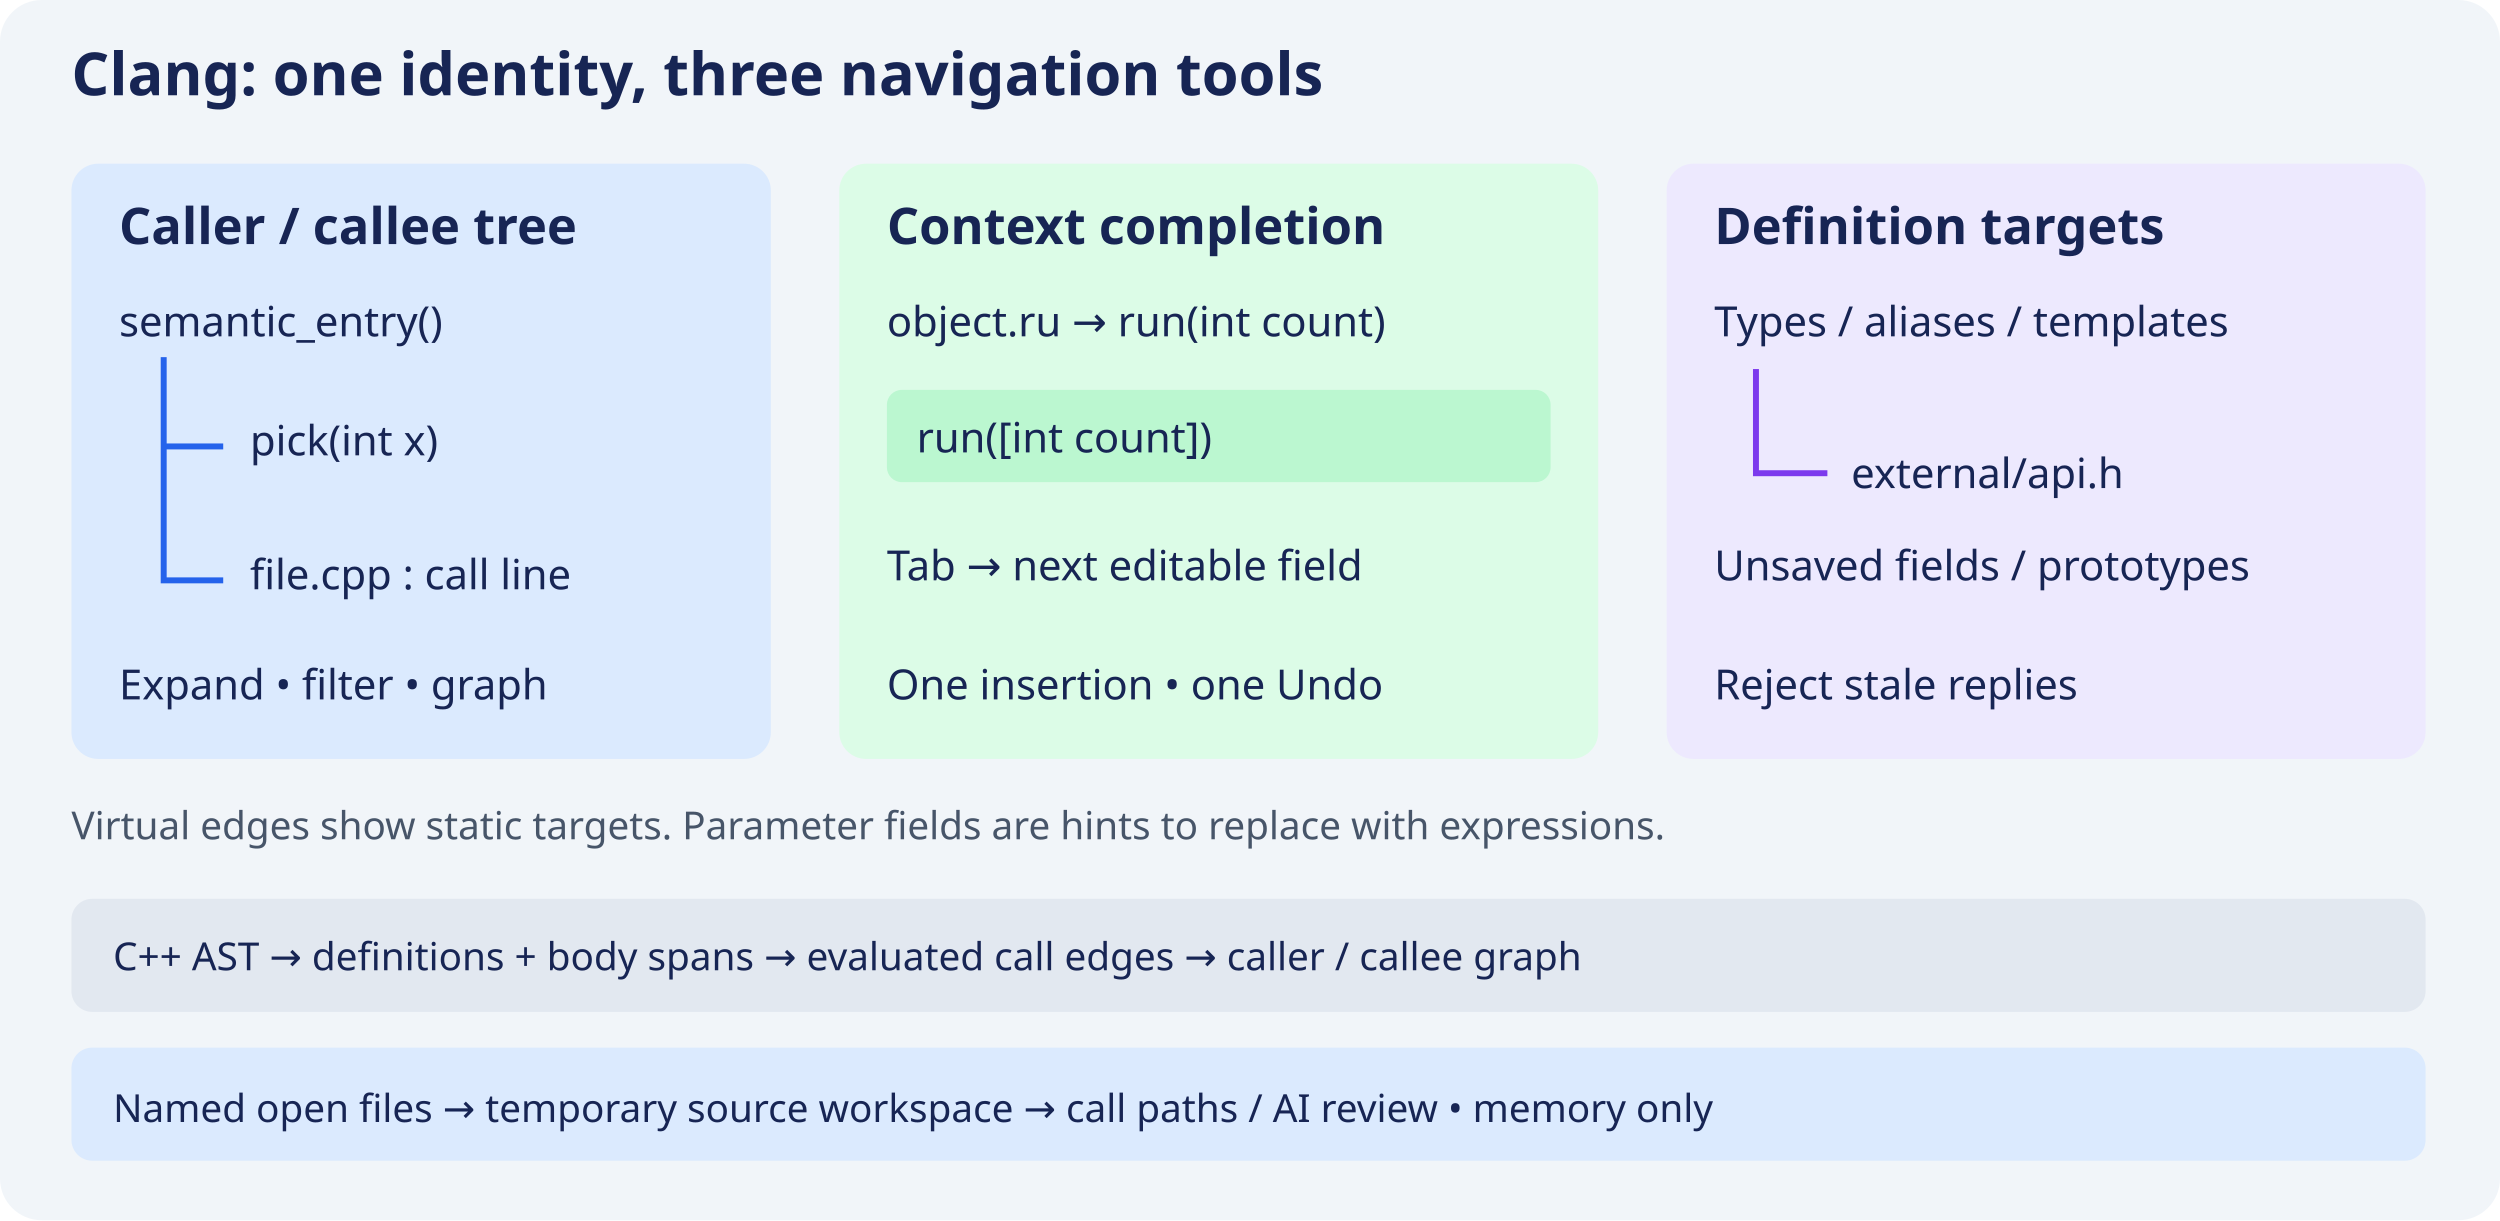
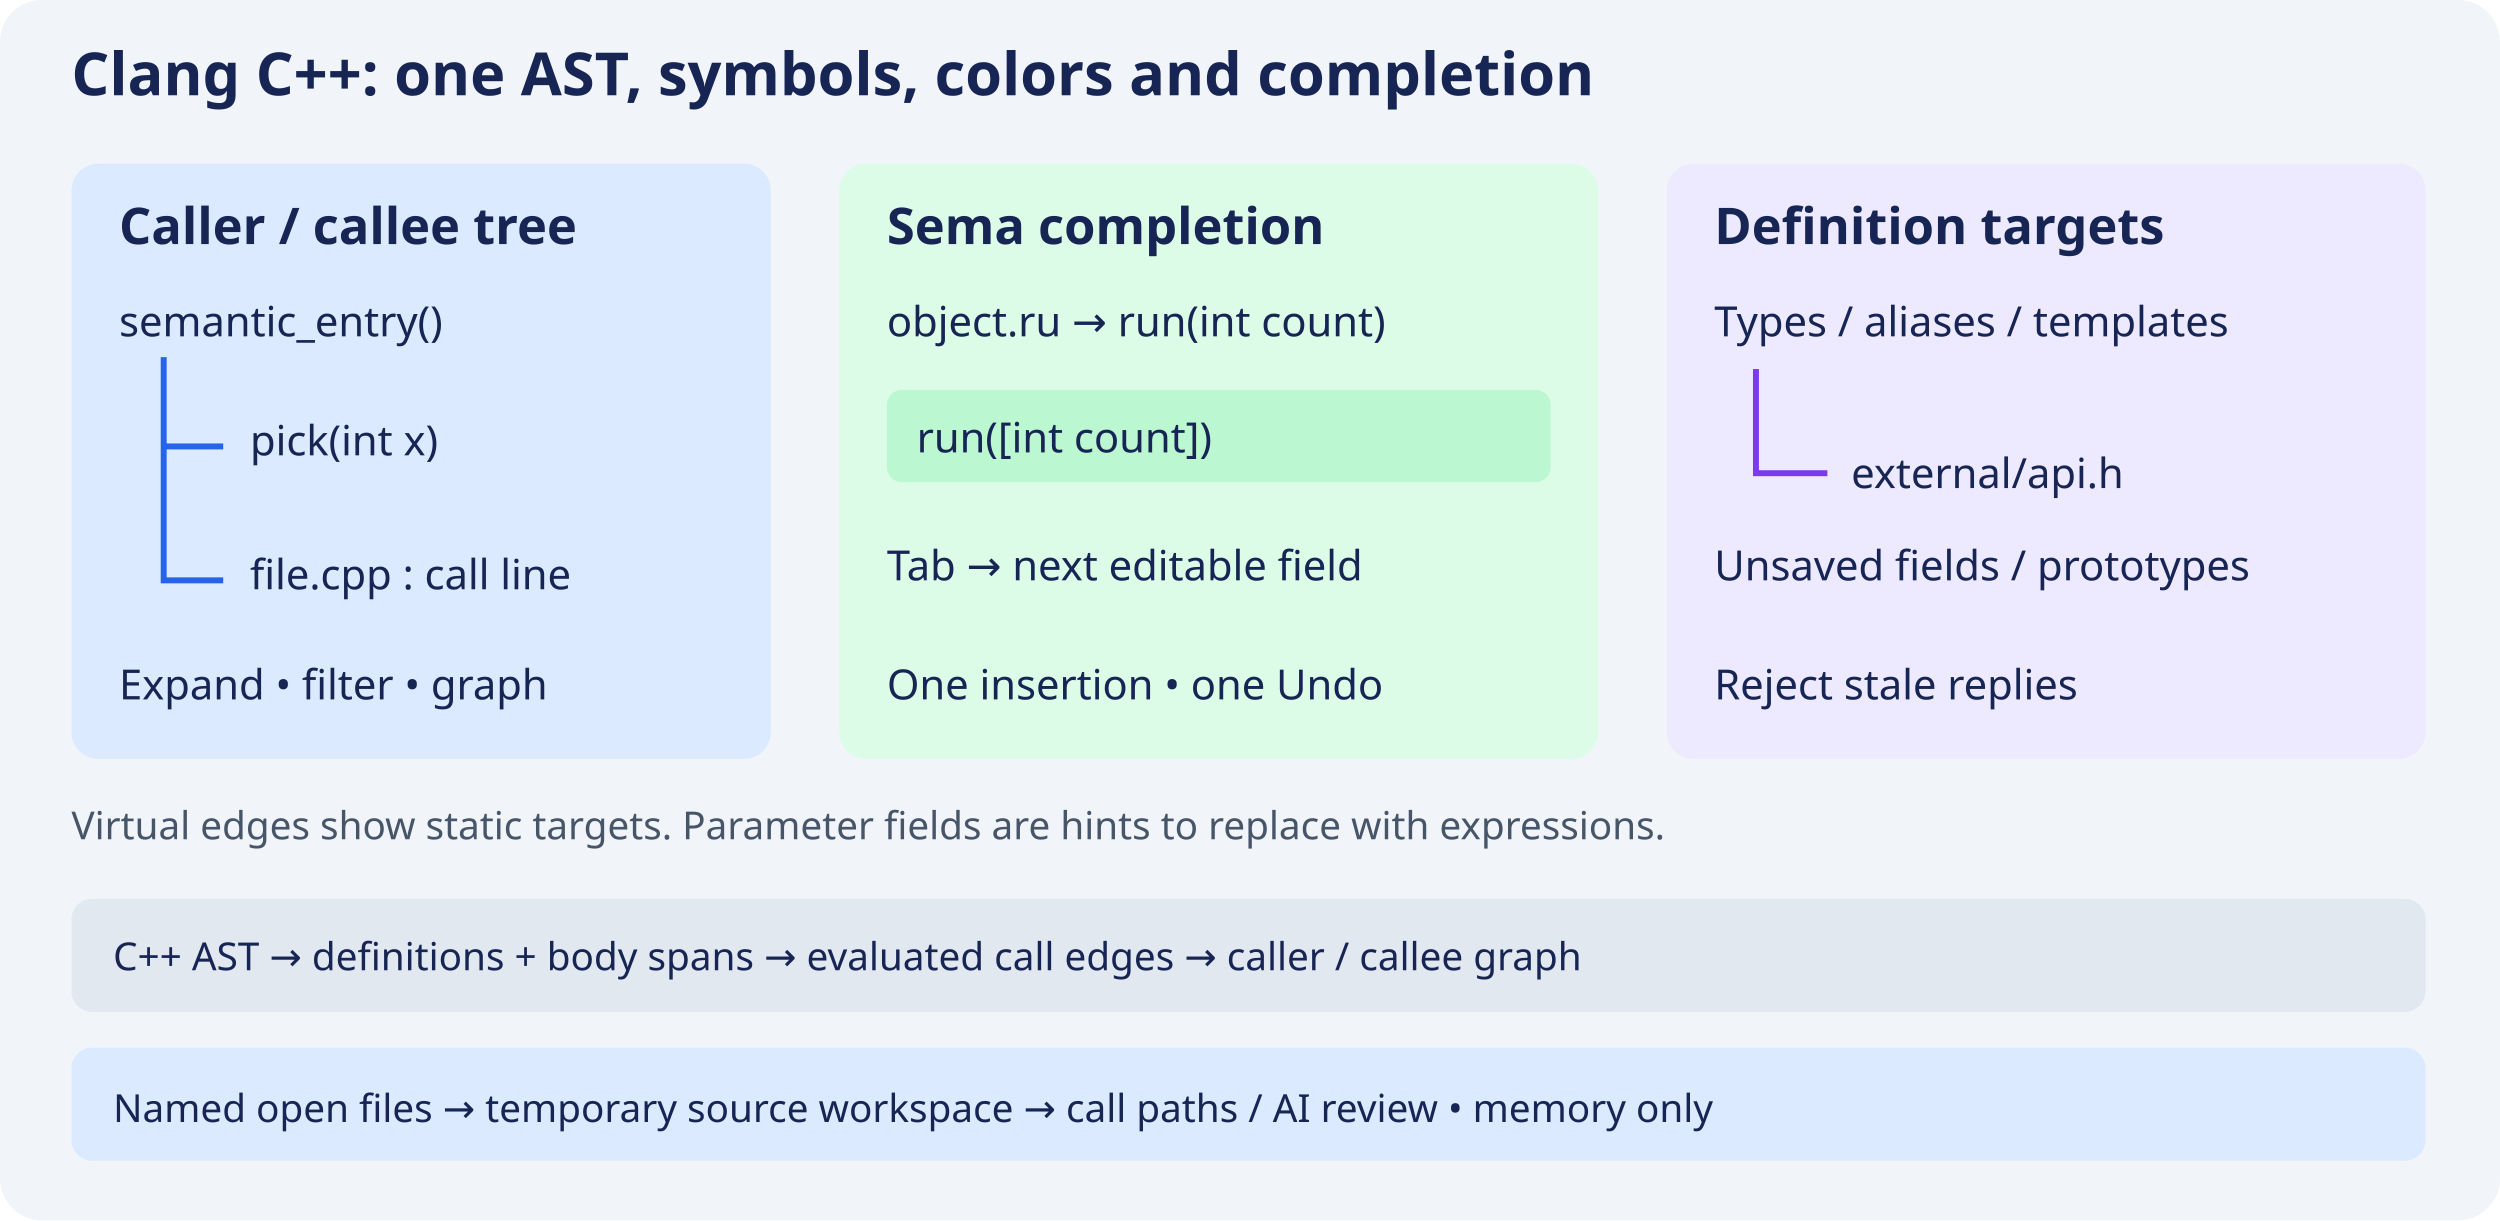
<svg xmlns="http://www.w3.org/2000/svg" width="840" height="410" viewBox="0 0 840 410">
  <rect width="840" height="410" rx="14" fill="#f1f5f9" />
  <g font-family="sans-serif" fill="#172554">
-     <text x="24" y="32" font-size="20" font-weight="bold">Clang: one identity, three navigation tools</text>
+     <text x="24" y="32" font-size="20" font-weight="bold">Clang C++: one AST, symbols, colors and completion</text>
    <rect x="24" y="55" width="235" height="200" rx="9" fill="#dbeafe" />
    <text x="40" y="82" font-size="17" font-weight="bold">Caller / callee tree</text>
    <g font-size="14">
      <text x="40" y="113">semantic_entry()</text>
      <path d="M55 120v30h20m-20 0v45h20" fill="none" stroke="#2563eb" stroke-width="2" />
      <text x="84" y="153">pick(int x)</text>
      <text x="84" y="198">file.cpp : call line</text>
      <text x="40" y="235">Expand • filter • graph</text>
    </g>
    <rect x="282" y="55" width="255" height="200" rx="9" fill="#dcfce7" />
-     <text x="298" y="82" font-size="17" font-weight="bold">Context completion</text>
+     <text x="298" y="82" font-size="17" font-weight="bold">Sema completion</text>
    <g font-size="14">
      <text x="298" y="113">object.ru → run(int count)</text>
      <rect x="298" y="131" width="223" height="31" rx="5" fill="#bbf7d0" />
      <text x="308" y="152">run([int count])</text>
      <text x="298" y="195">Tab → next editable field</text>
      <text x="298" y="235">One insertion • one Undo</text>
    </g>
    <rect x="560" y="55" width="255" height="200" rx="9" fill="#ede9fe" />
    <text x="576" y="82" font-size="17" font-weight="bold">Definition targets</text>
    <g font-size="14">
      <text x="576" y="113">Types / aliases / templates</text>
      <path d="M590 124v35h24" fill="none" stroke="#7c3aed" stroke-width="2" />
      <text x="622" y="164">external/api.h</text>
      <text x="576" y="195">Unsaved fields / prototypes</text>
      <text x="576" y="235">Reject stale replies</text>
    </g>
    <text x="24" y="282" font-size="13" fill="#475569">Virtual edges show static targets. Parameter fields are hints to replace with expressions.</text>
    <rect x="24" y="302" width="791" height="38" rx="7" fill="#e2e8f0" />
    <text x="38" y="326" font-size="13">C++ AST → definitions + body spans → evaluated call edges → caller / callee graph</text>
    <rect x="24" y="352" width="791" height="38" rx="7" fill="#dbeafe" />
    <text x="38" y="377" font-size="13">Named open files → temporary source workspace → call paths / AI review • memory only</text>
  </g>
</svg>
